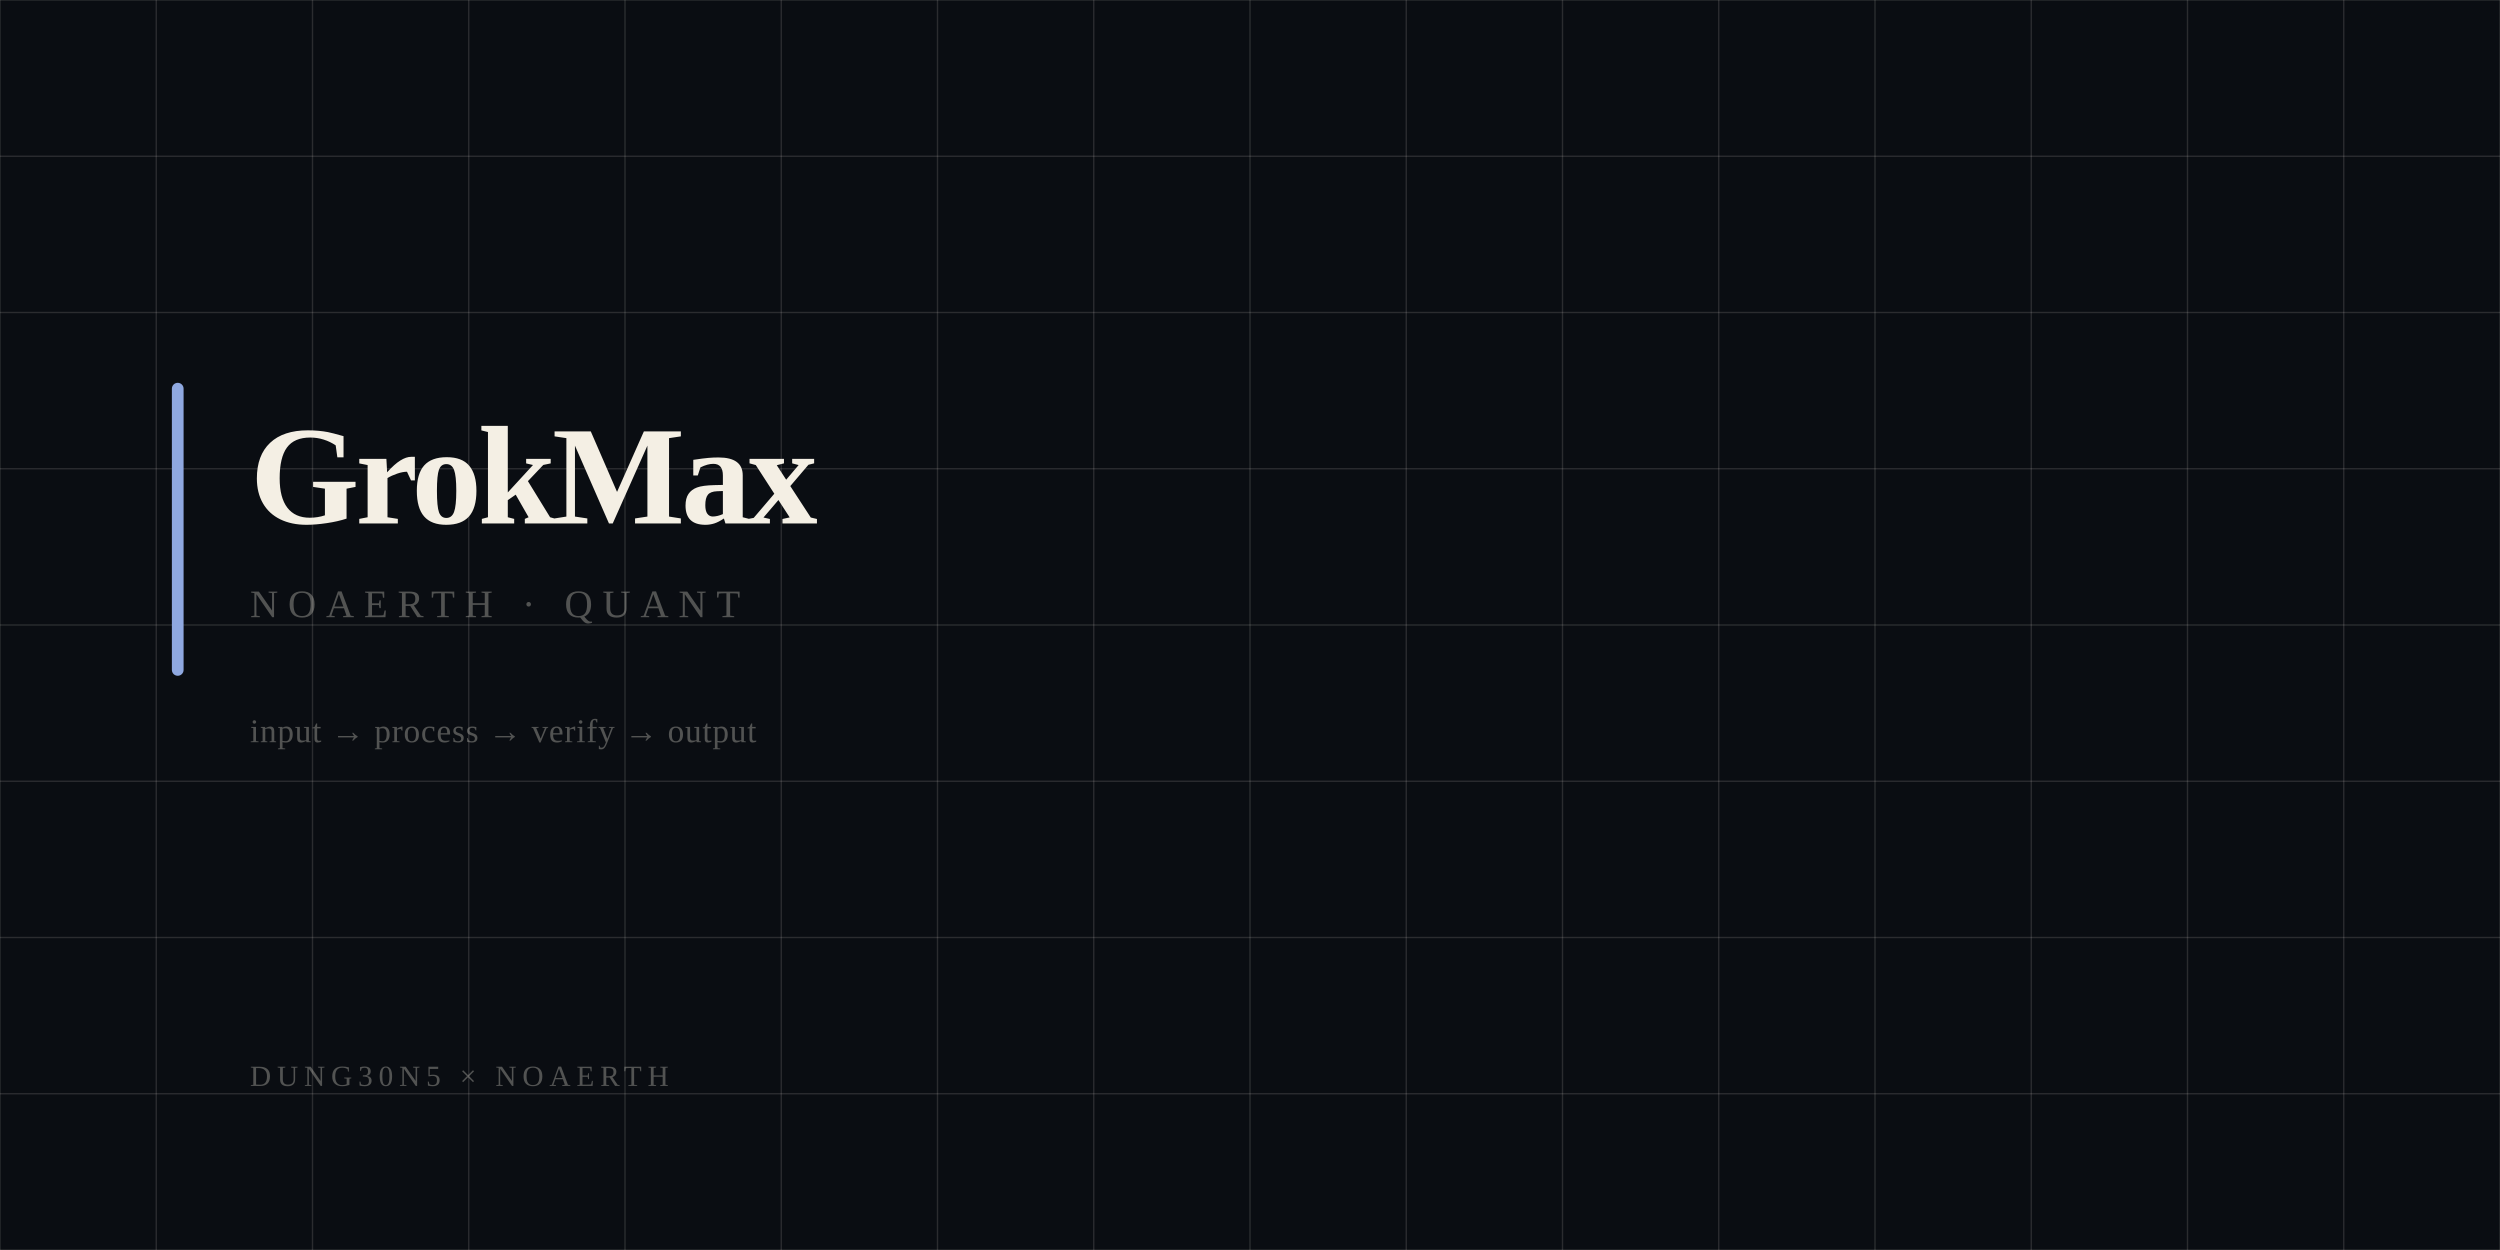
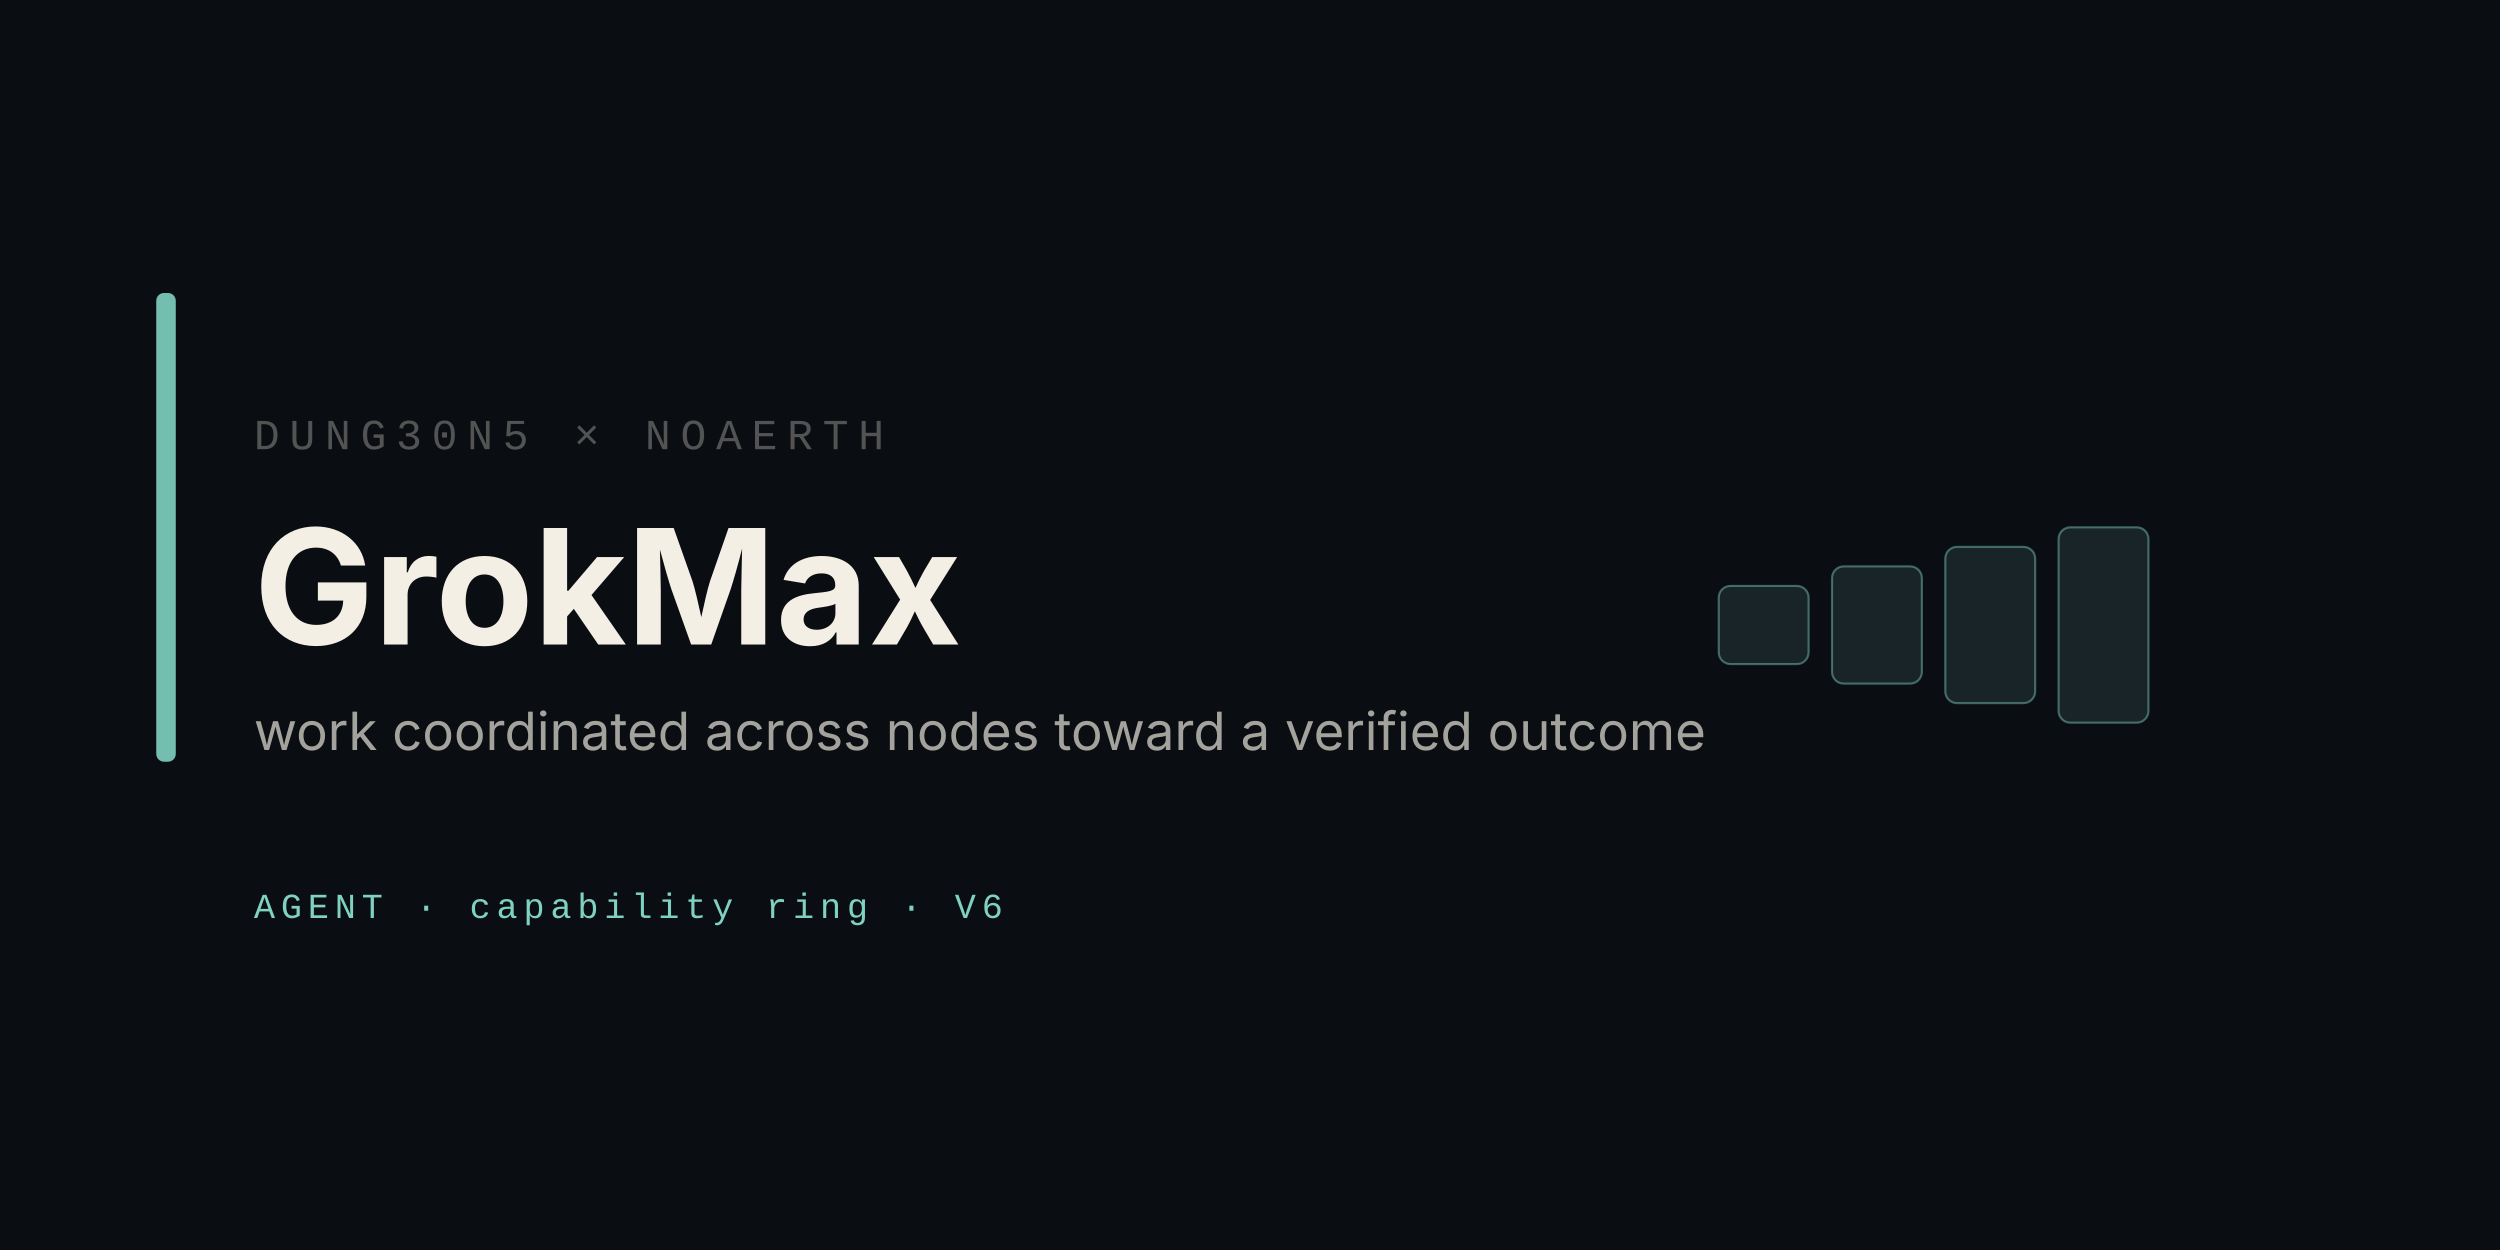
- <svg xmlns="http://www.w3.org/2000/svg" viewBox="0 0 1280 640" width="1280" height="640" role="img" aria-label="GrokMax — NOAERTH project card.">
+ <svg xmlns="http://www.w3.org/2000/svg" viewBox="0 0 1280 640" width="1280" height="640" role="img" aria-label="GrokMax project card">
  <rect width="1280" height="640" fill="#0a0d12" />
-   <line x1="0" y1="0" x2="0" y2="640" stroke="#f4efe424" stroke-width="0.7" />
-   <line x1="80" y1="0" x2="80" y2="640" stroke="#f4efe424" stroke-width="0.7" />
-   <line x1="160" y1="0" x2="160" y2="640" stroke="#f4efe424" stroke-width="0.7" />
-   <line x1="240" y1="0" x2="240" y2="640" stroke="#f4efe424" stroke-width="0.7" />
-   <line x1="320" y1="0" x2="320" y2="640" stroke="#f4efe424" stroke-width="0.7" />
-   <line x1="400" y1="0" x2="400" y2="640" stroke="#f4efe424" stroke-width="0.7" />
-   <line x1="480" y1="0" x2="480" y2="640" stroke="#f4efe424" stroke-width="0.7" />
-   <line x1="560" y1="0" x2="560" y2="640" stroke="#f4efe424" stroke-width="0.7" />
-   <line x1="640" y1="0" x2="640" y2="640" stroke="#f4efe424" stroke-width="0.7" />
-   <line x1="720" y1="0" x2="720" y2="640" stroke="#f4efe424" stroke-width="0.7" />
-   <line x1="800" y1="0" x2="800" y2="640" stroke="#f4efe424" stroke-width="0.7" />
-   <line x1="880" y1="0" x2="880" y2="640" stroke="#f4efe424" stroke-width="0.7" />
-   <line x1="960" y1="0" x2="960" y2="640" stroke="#f4efe424" stroke-width="0.7" />
-   <line x1="1040" y1="0" x2="1040" y2="640" stroke="#f4efe424" stroke-width="0.7" />
-   <line x1="1120" y1="0" x2="1120" y2="640" stroke="#f4efe424" stroke-width="0.7" />
-   <line x1="1200" y1="0" x2="1200" y2="640" stroke="#f4efe424" stroke-width="0.7" />
-   <line x1="1280" y1="0" x2="1280" y2="640" stroke="#f4efe424" stroke-width="0.7" />
-   <line x1="0" y1="0" x2="1280" y2="0" stroke="#f4efe424" stroke-width="0.7" />
-   <line x1="0" y1="80" x2="1280" y2="80" stroke="#f4efe424" stroke-width="0.7" />
-   <line x1="0" y1="160" x2="1280" y2="160" stroke="#f4efe424" stroke-width="0.7" />
-   <line x1="0" y1="240" x2="1280" y2="240" stroke="#f4efe424" stroke-width="0.7" />
-   <line x1="0" y1="320" x2="1280" y2="320" stroke="#f4efe424" stroke-width="0.7" />
-   <line x1="0" y1="400" x2="1280" y2="400" stroke="#f4efe424" stroke-width="0.7" />
-   <line x1="0" y1="480" x2="1280" y2="480" stroke="#f4efe424" stroke-width="0.7" />
-   <line x1="0" y1="560" x2="1280" y2="560" stroke="#f4efe424" stroke-width="0.7" />
-   <line x1="0" y1="640" x2="1280" y2="640" stroke="#f4efe424" stroke-width="0.7" />
-   <rect x="88" y="196" width="6" height="150" rx="3" fill="#8fa8e0" />
-   <text x="128" y="268" fill="#f4efe4" font-size="72" font-weight="680" letter-spacing="-2">GrokMax</text>
-   <text x="128" y="316" fill="#f4efe44f" font-size="20" letter-spacing="5">NOAERTH · QUANT</text>
-   <text x="128" y="380" fill="#f4efe44f" font-size="17" letter-spacing="0.4">input → process → verify → output</text>
-   <text x="128" y="556" fill="#f4efe44f" font-size="15" letter-spacing="3">DUNG30N5 × NOAERTH</text>
+   <rect x="880" y="300" width="46" height="40" rx="6" fill="#7fd1c1" fill-opacity="0.12" stroke="#7fd1c1" stroke-width="1.1" stroke-opacity="0.45" />
+   <rect x="938" y="290" width="46" height="60" rx="6" fill="#7fd1c1" fill-opacity="0.12" stroke="#7fd1c1" stroke-width="1.1" stroke-opacity="0.45" />
+   <rect x="996" y="280" width="46" height="80" rx="6" fill="#7fd1c1" fill-opacity="0.12" stroke="#7fd1c1" stroke-width="1.1" stroke-opacity="0.45" />
+   <rect x="1054" y="270" width="46" height="100" rx="6" fill="#7fd1c1" fill-opacity="0.12" stroke="#7fd1c1" stroke-width="1.1" stroke-opacity="0.45" />
+   <rect x="80" y="150" width="10" height="240" rx="4" fill="#7fd1c1" opacity="0.9" />
+   <text x="130" y="230" font-family="ui-monospace, SFMono-Regular, Menlo, Monaco, Consolas, 'Liberation Mono', monospace" font-size="22" letter-spacing="5" fill="#f4efe44f">DUNG30N5 × NOAERTH</text>
+   <text x="130" y="330" font-family="-apple-system, BlinkMacSystemFont, 'Segoe UI', Inter, Helvetica, Arial, sans-serif" font-size="82" font-weight="700" fill="#f4efe4">GrokMax</text>
+   <text x="130" y="384" font-family="-apple-system, BlinkMacSystemFont, 'Segoe UI', Inter, Helvetica, Arial, sans-serif" font-size="27" fill="#f4efe4a8">work coordinated across nodes toward a verified outcome</text>
+   <text x="130" y="470" font-family="ui-monospace, SFMono-Regular, Menlo, Monaco, Consolas, 'Liberation Mono', monospace" font-size="18" fill="#7fd1c1" letter-spacing="3">AGENT · capability ring · V6</text>
</svg>
